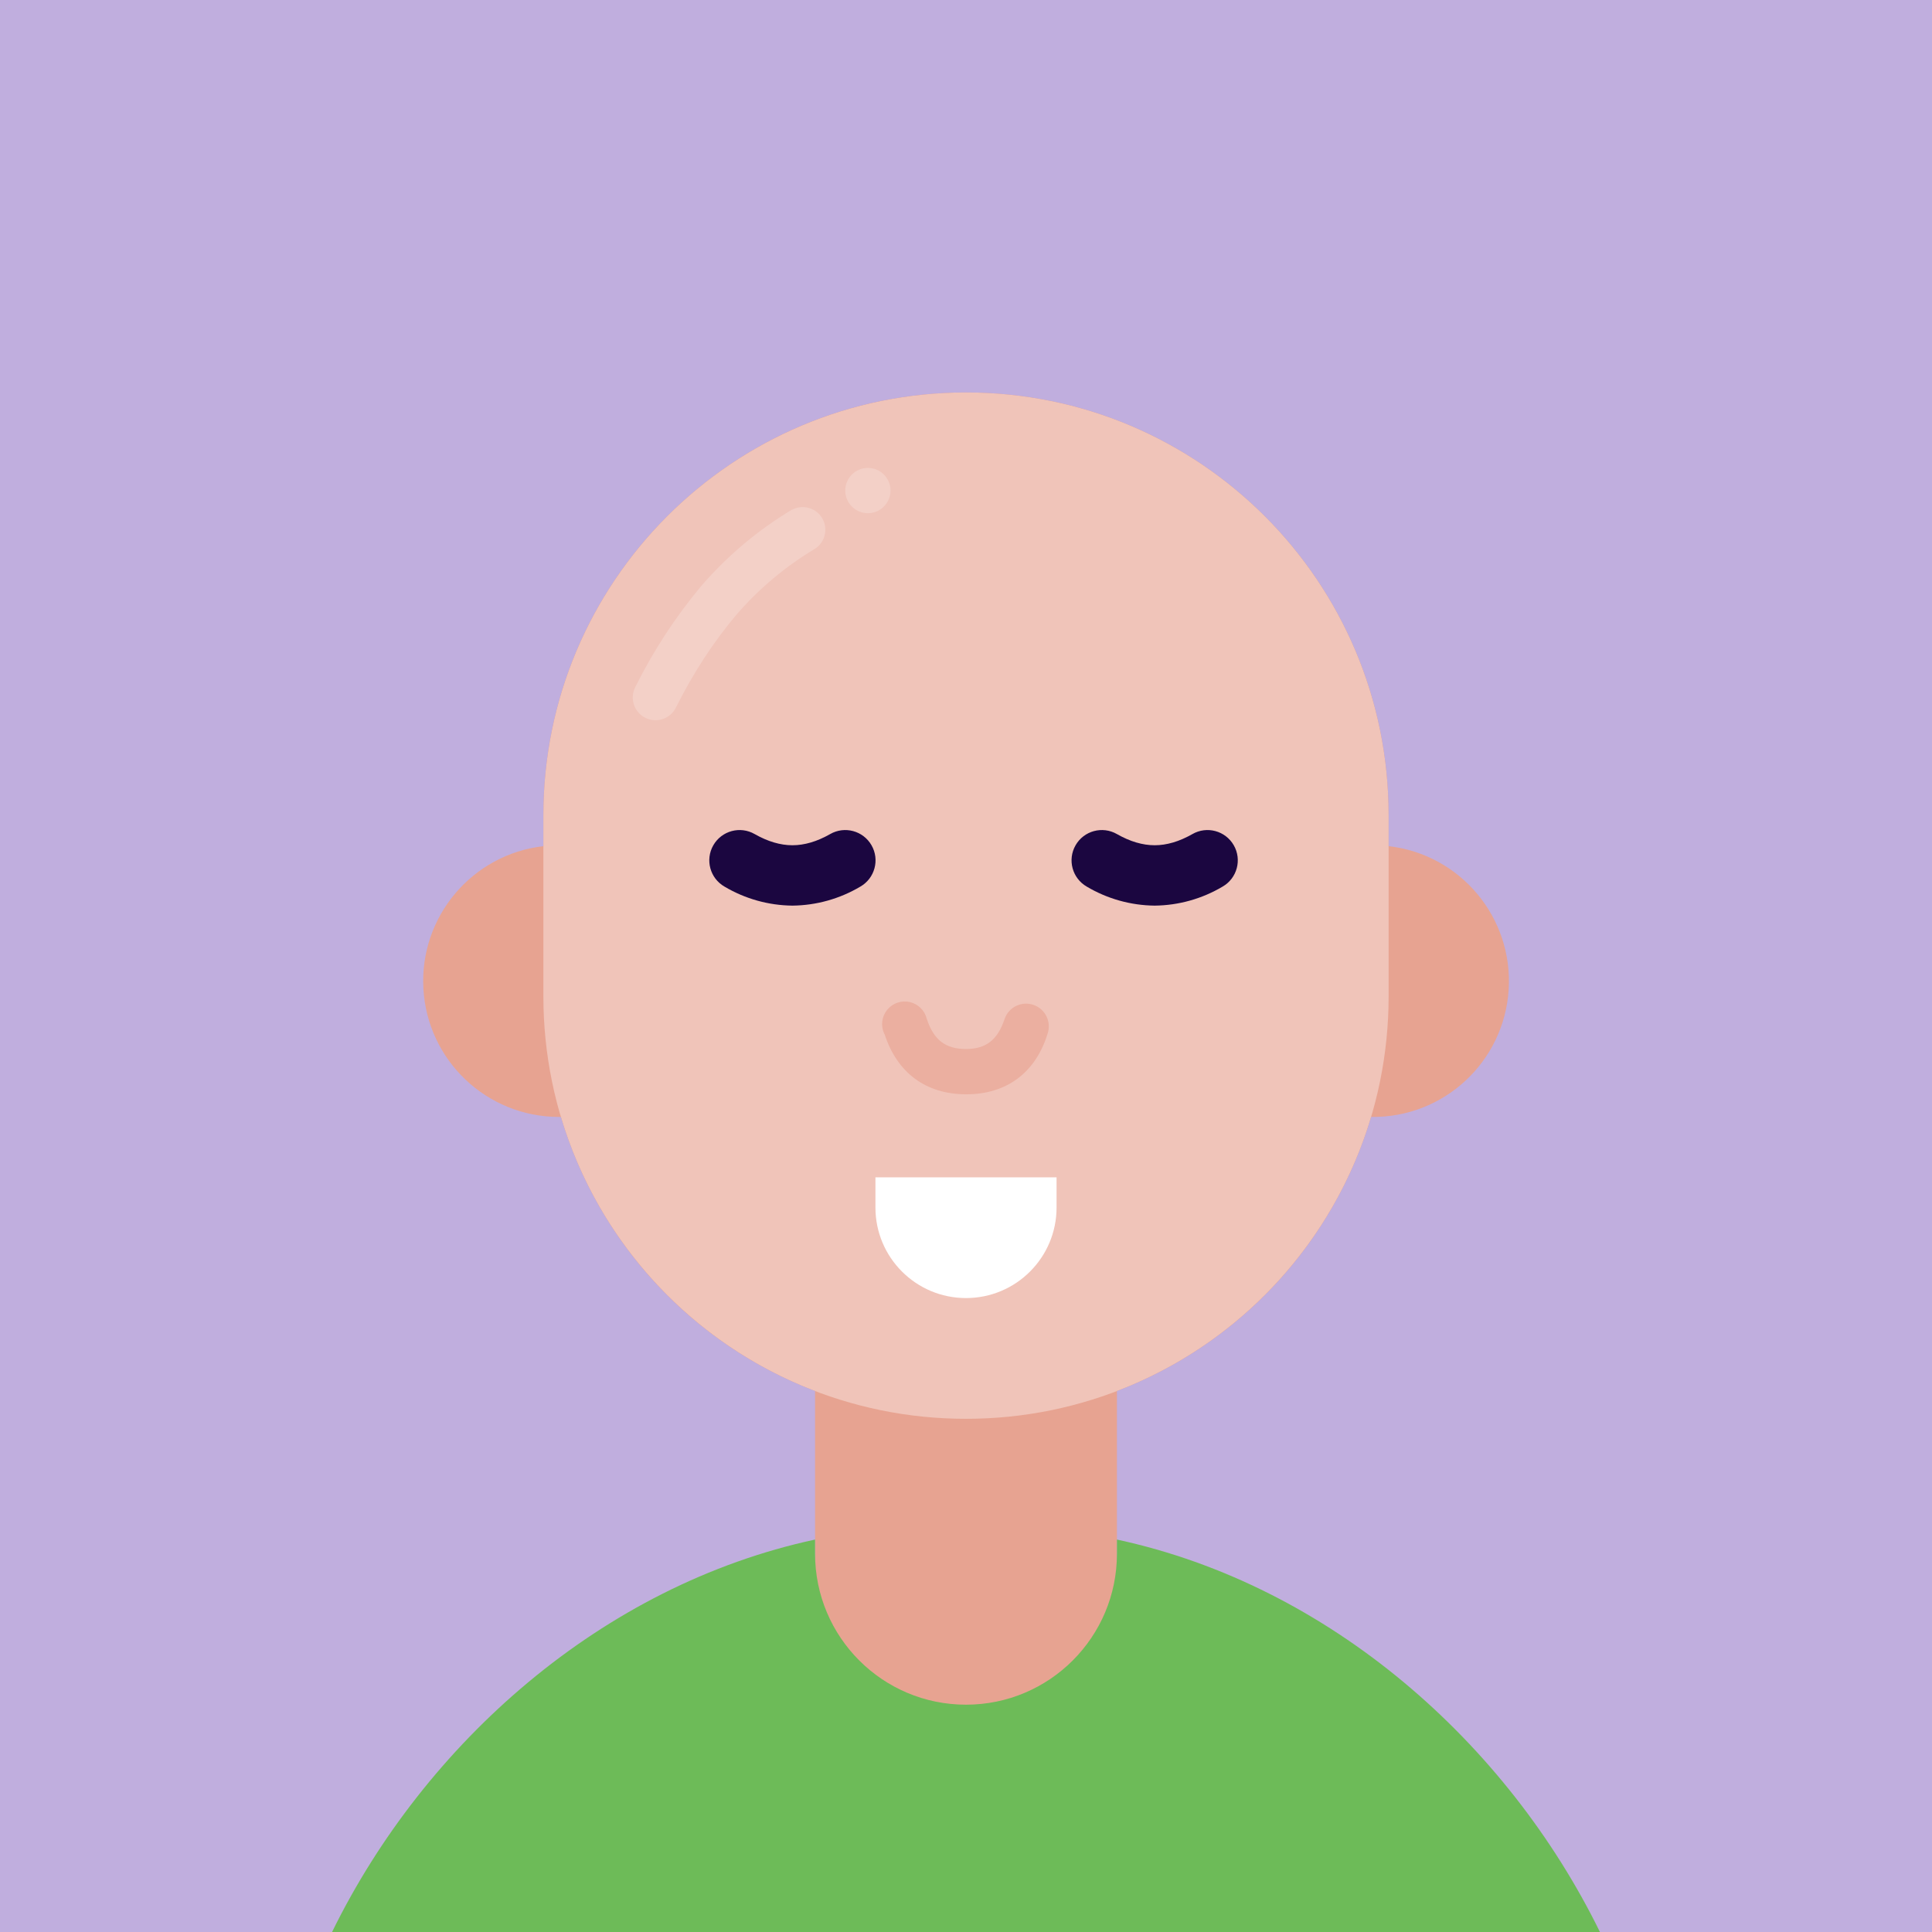
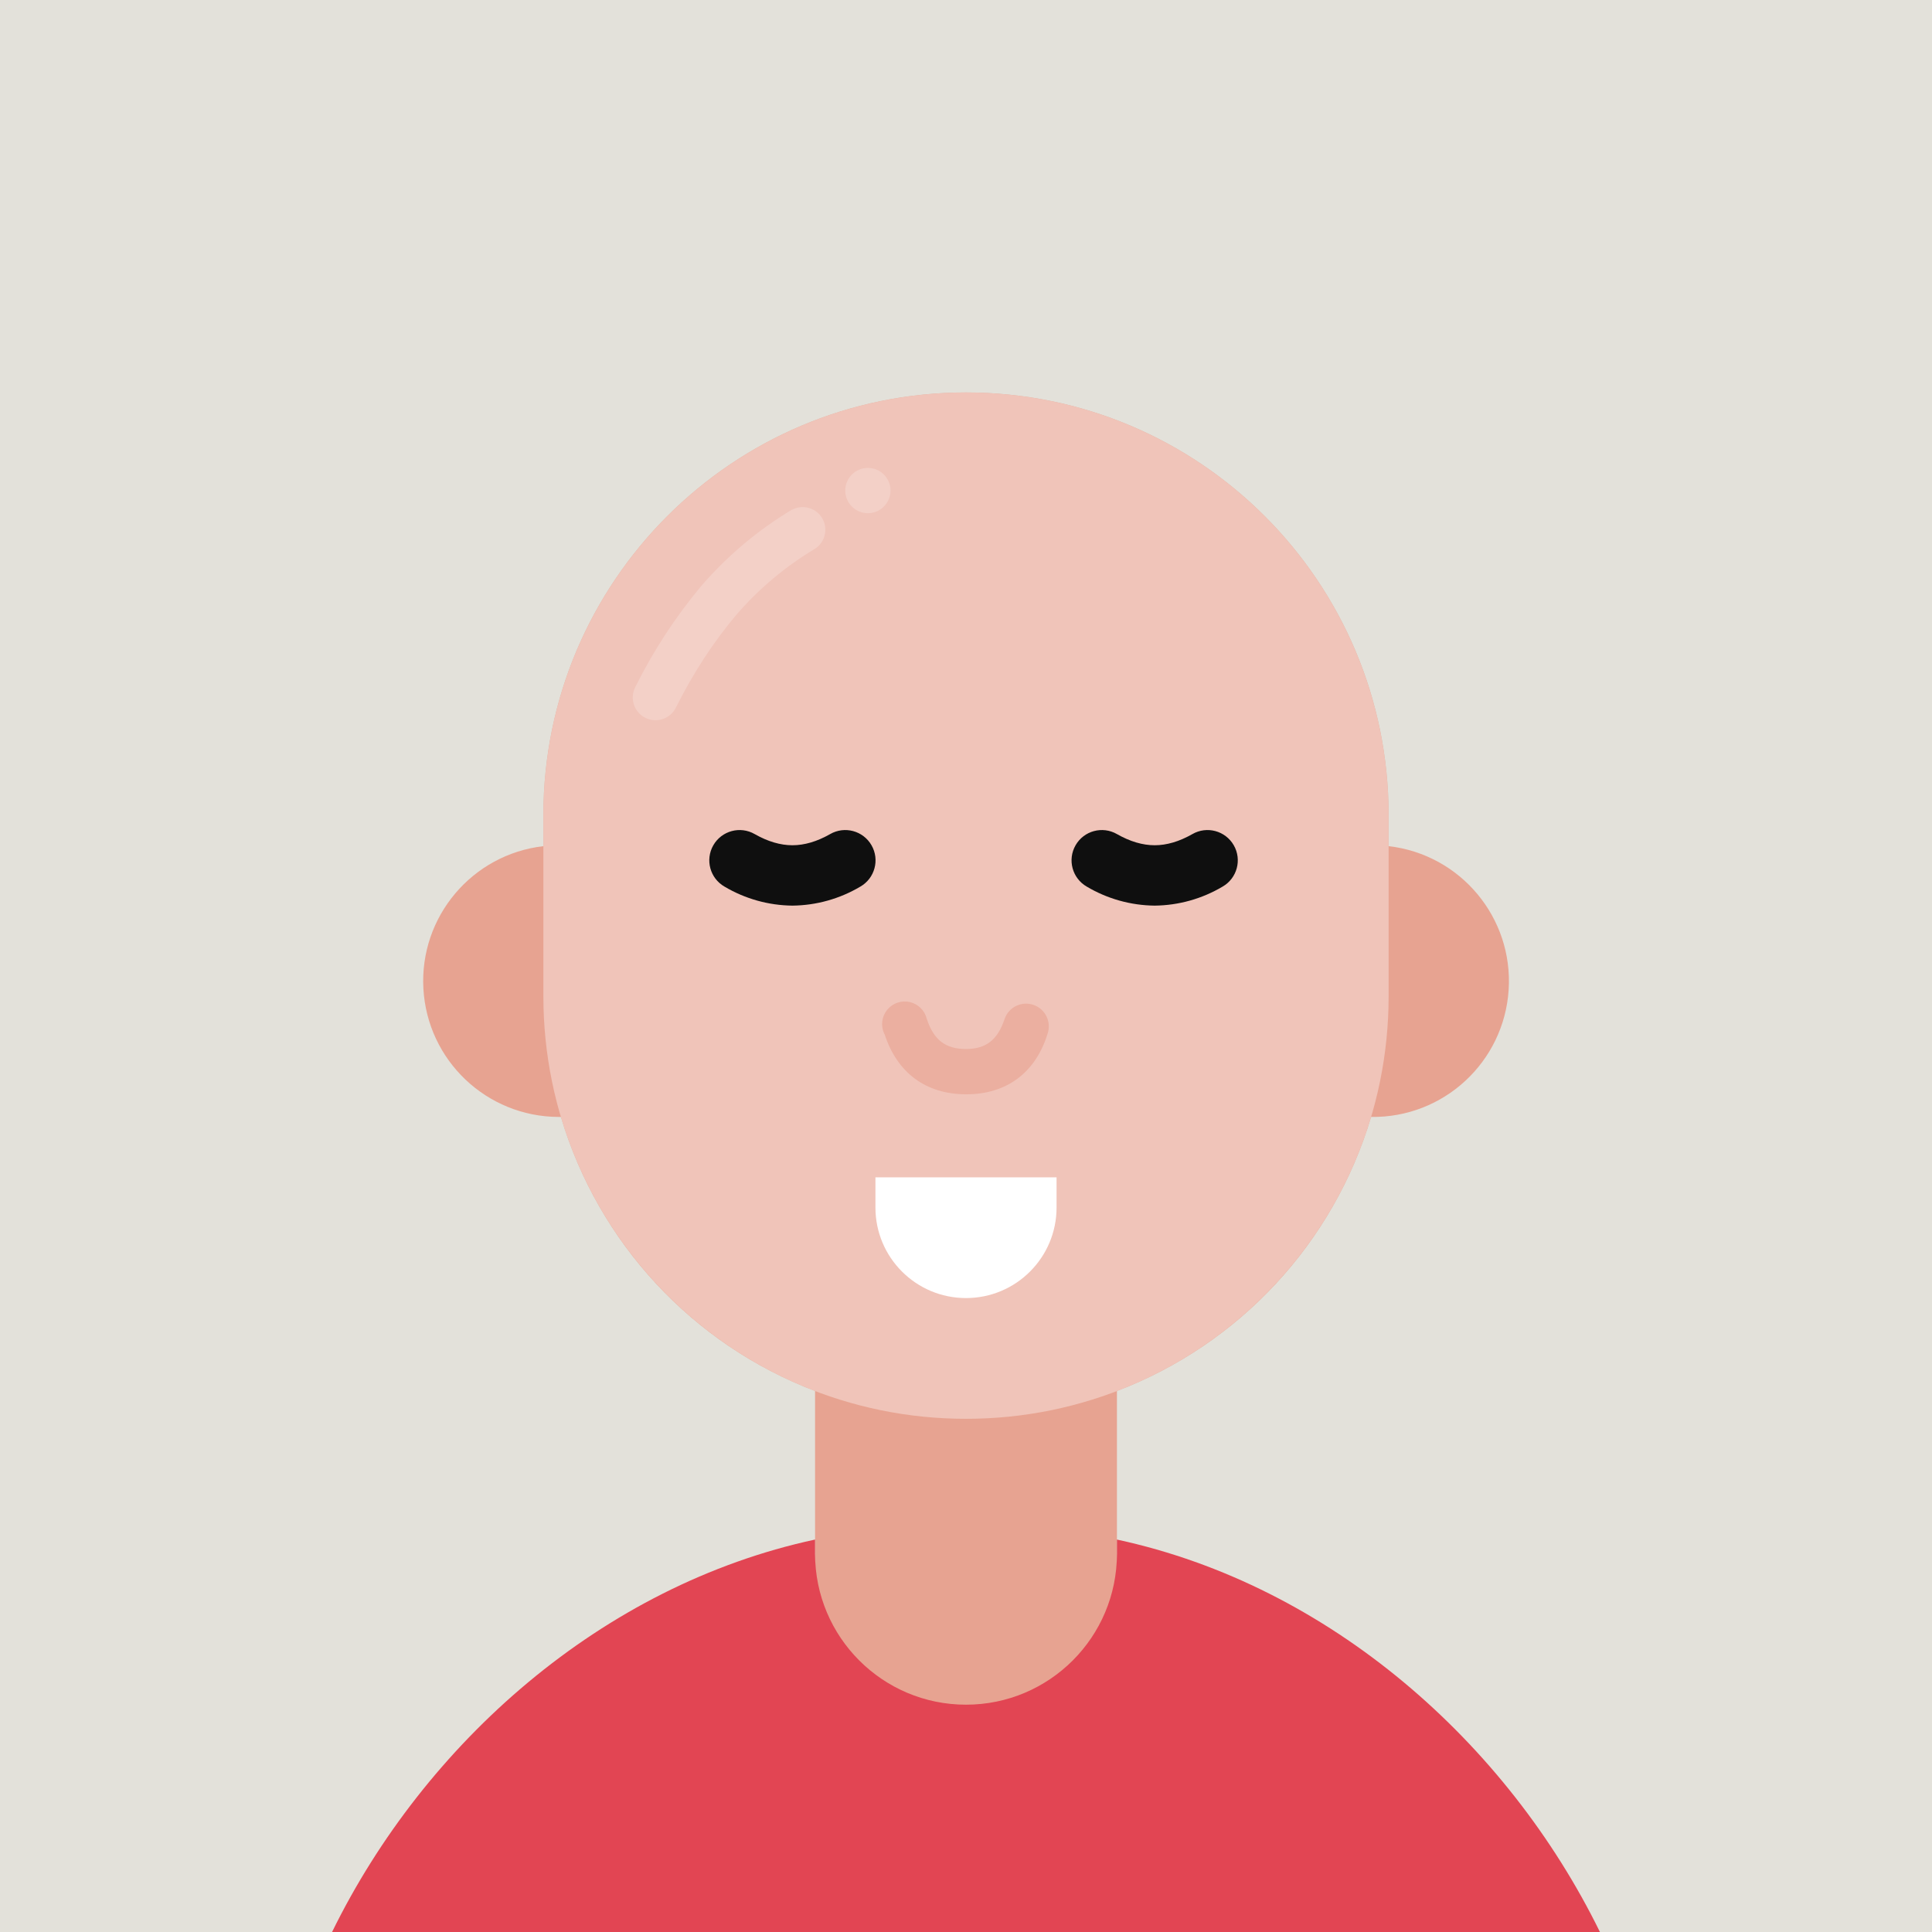
<svg xmlns="http://www.w3.org/2000/svg" viewBox="0 0 64 64" fill="none" shape-rendering="auto" aria-hidden="true">
  <defs>
    <g id="eyes-sleep-62068f43">
-       <path d="M7.5 3.63a1 1 0 0 1 1 1.74A4.5 4.5 0 0 1 6.25 6 4.5 4.5 0 0 1 4 5.37a1 1 0 0 1 1-1.74Q5.65 4 6.25 4t1.25-.37m12 0a1 1 0 0 1 1 1.74 4.5 4.5 0 0 1-2.25.63A4.5 4.5 0 0 1 16 5.37a1 1 0 0 1 1-1.74q.65.37 1.25.37t1.25-.37" fill="#1B0640" />
+       <path d="M7.5 3.63a1 1 0 0 1 1 1.74A4.5 4.5 0 0 1 6.25 6 4.5 4.5 0 0 1 4 5.37a1 1 0 0 1 1-1.74Q5.65 4 6.25 4t1.25-.37m12 0a1 1 0 0 1 1 1.74 4.5 4.5 0 0 1-2.25.63A4.5 4.5 0 0 1 16 5.37a1 1 0 0 1 1-1.74q.65.37 1.25.37t1.25-.37" fill="#0f0f0f" />
    </g>
    <g id="hair-bald-62068f43">
      <path d="M16.75 12.38a.75.75 0 0 1 .76 1.29q-1.5.9-2.62 2.2-1.14 1.35-2 3.07a.75.75 0 1 1-1.35-.67 17 17 0 0 1 2.2-3.37q1.3-1.5 3-2.52M19.25 11a.75.75 0 1 1 0 1.5.75.75 0 0 1 0-1.5" fill="white" opacity=".2" style="mix-blend-mode:overlay" />
    </g>
    <g id="clothes-rounded-62068f43">
-       <path d="M16 4.8v.47a5 5 0 0 0 10 0V4.8c7.06 1.52 12.93 6.74 16 13H0c3.07-6.26 8.94-11.48 16-13" fill="#6dbb58" />
+       <path d="M16 4.8v.47a5 5 0 0 0 10 0V4.8c7.06 1.52 12.93 6.74 16 13H0c3.07-6.26 8.94-11.48 16-13" fill="#e24553" />
    </g>
    <g id="mouth-bigSmile-62068f43">
      <path d="M2 1.54h6v1a3 3 0 0 1-6 0z" fill="white" />
    </g>
    <g id="nose-smallRound-62068f43">
      <path d="M4.29 1.99A.75.75 0 1 1 5.7 1.5c.23.7.62 1 1.3 1 .66 0 1.05-.3 1.28-1A.75.75 0 0 1 9.7 2c-.4 1.29-1.36 2-2.69 2S4.72 3.3 4.3 2" fill="black" opacity=".36" style="mix-blend-mode:overlay" />
    </g>
    <clipPath id="clip-62068f43">
      <rect width="64" height="64" rx="0" ry="0" />
    </clipPath>
  </defs>
  <g clip-path="url(#clip-62068f43)">
-     <rect width="64" height="64" fill="#c0aede" />
+     <rect width="64" height="64" fill="#e3e1da" />
    <path d="M37 46.08V52a5 5 0 0 1-10 0v-5.92A14 14 0 0 1 18.58 37h-.08a4.5 4.5 0 0 1-.5-8.97V27a14 14 0 1 1 28 0v1.03a4.5 4.5 0 0 1-.58 8.97A14 14 0 0 1 37 46.08" fill="#e7a391" />
    <mask id="personas-a" style="mask-type:luminance">
      <path d="M37 46.08V52a5 5 0 0 1-10 0v-5.92A14 14 0 0 1 18.58 37h-.08a4.5 4.5 0 0 1-.5-8.97V27a14 14 0 1 1 28 0v1.03a4.5 4.5 0 0 1-.58 8.97A14 14 0 0 1 37 46.08" fill="white" />
    </mask>
    <g mask="url(#personas-a)">
      <path d="M32 13a14 14 0 0 1 14 14v6a14 14 0 1 1-28 0v-6a14 14 0 0 1 14-14" fill="white" opacity=".36" style="mix-blend-mode:overlay" />
    </g>
    <use transform="translate(20 24)" href="#eyes-sleep-62068f43" />
    <use transform="translate(9.5 4.5)" href="#hair-bald-62068f43" />
    <use transform="translate(11 46.2)" href="#clothes-rounded-62068f43" />
    <use transform="translate(27 37.46)" href="#mouth-bigSmile-62068f43" />
    <use transform="translate(25 32.25)" href="#nose-smallRound-62068f43" />
  </g>
</svg>
